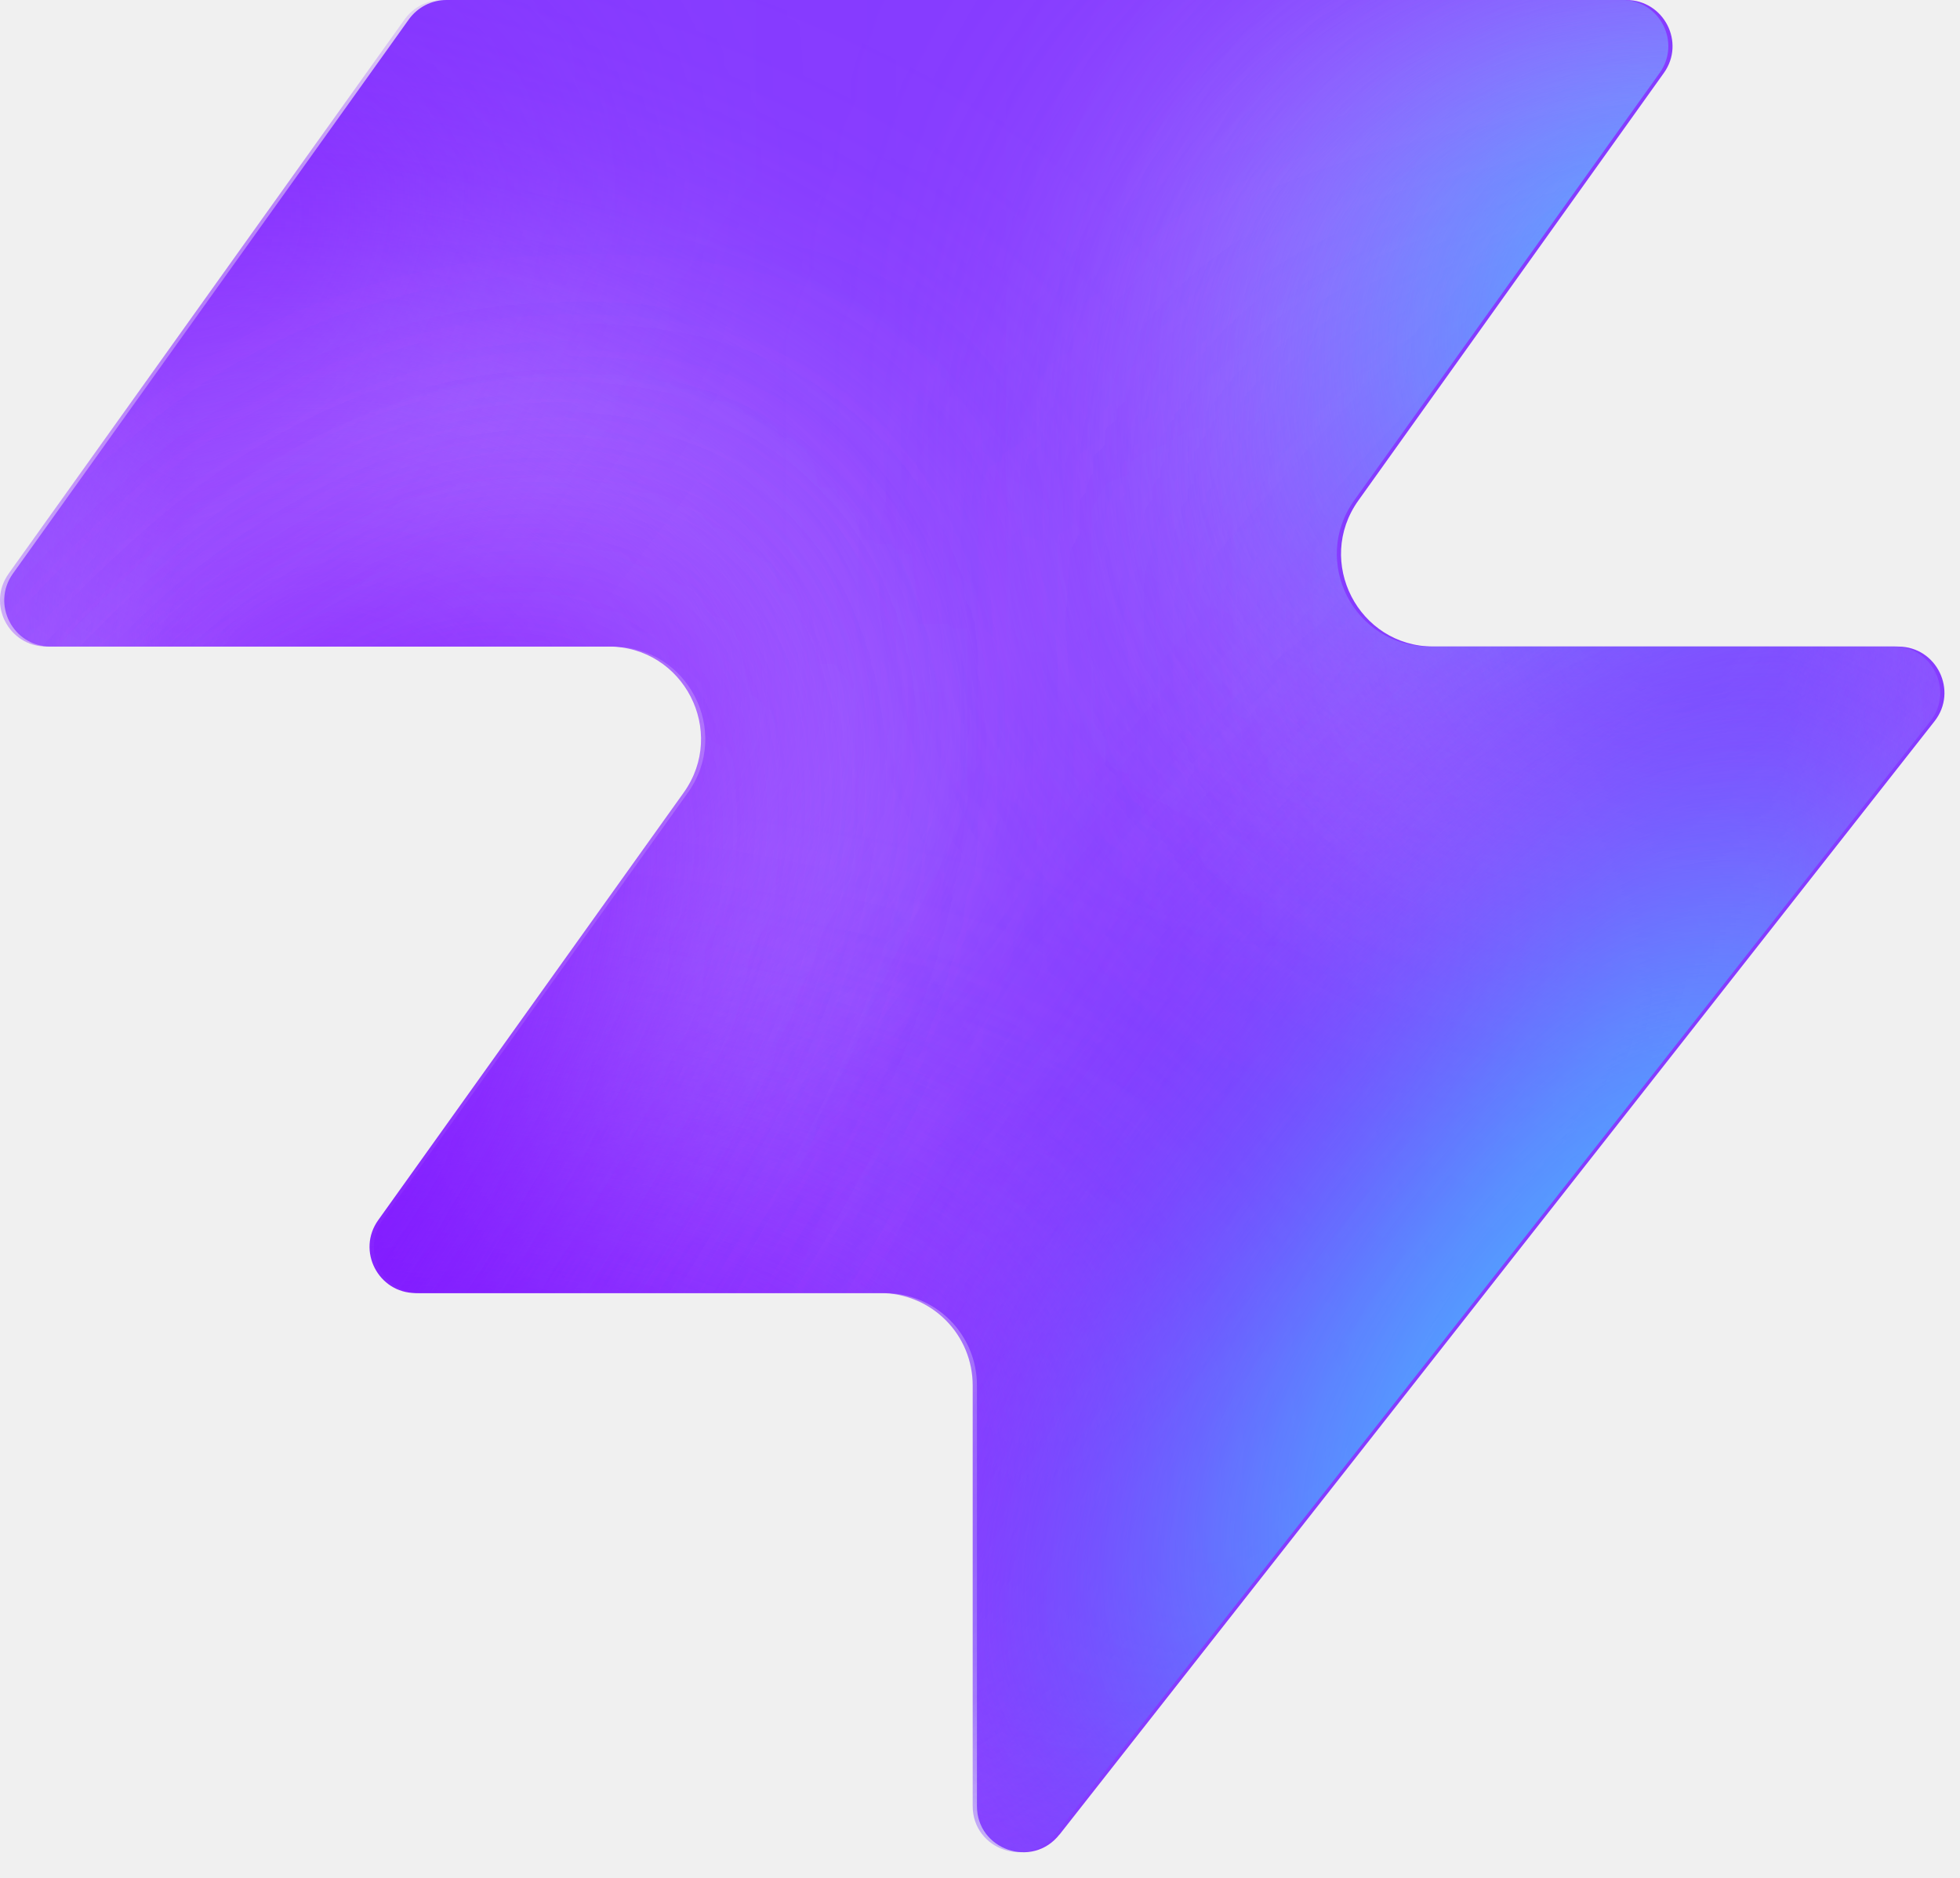
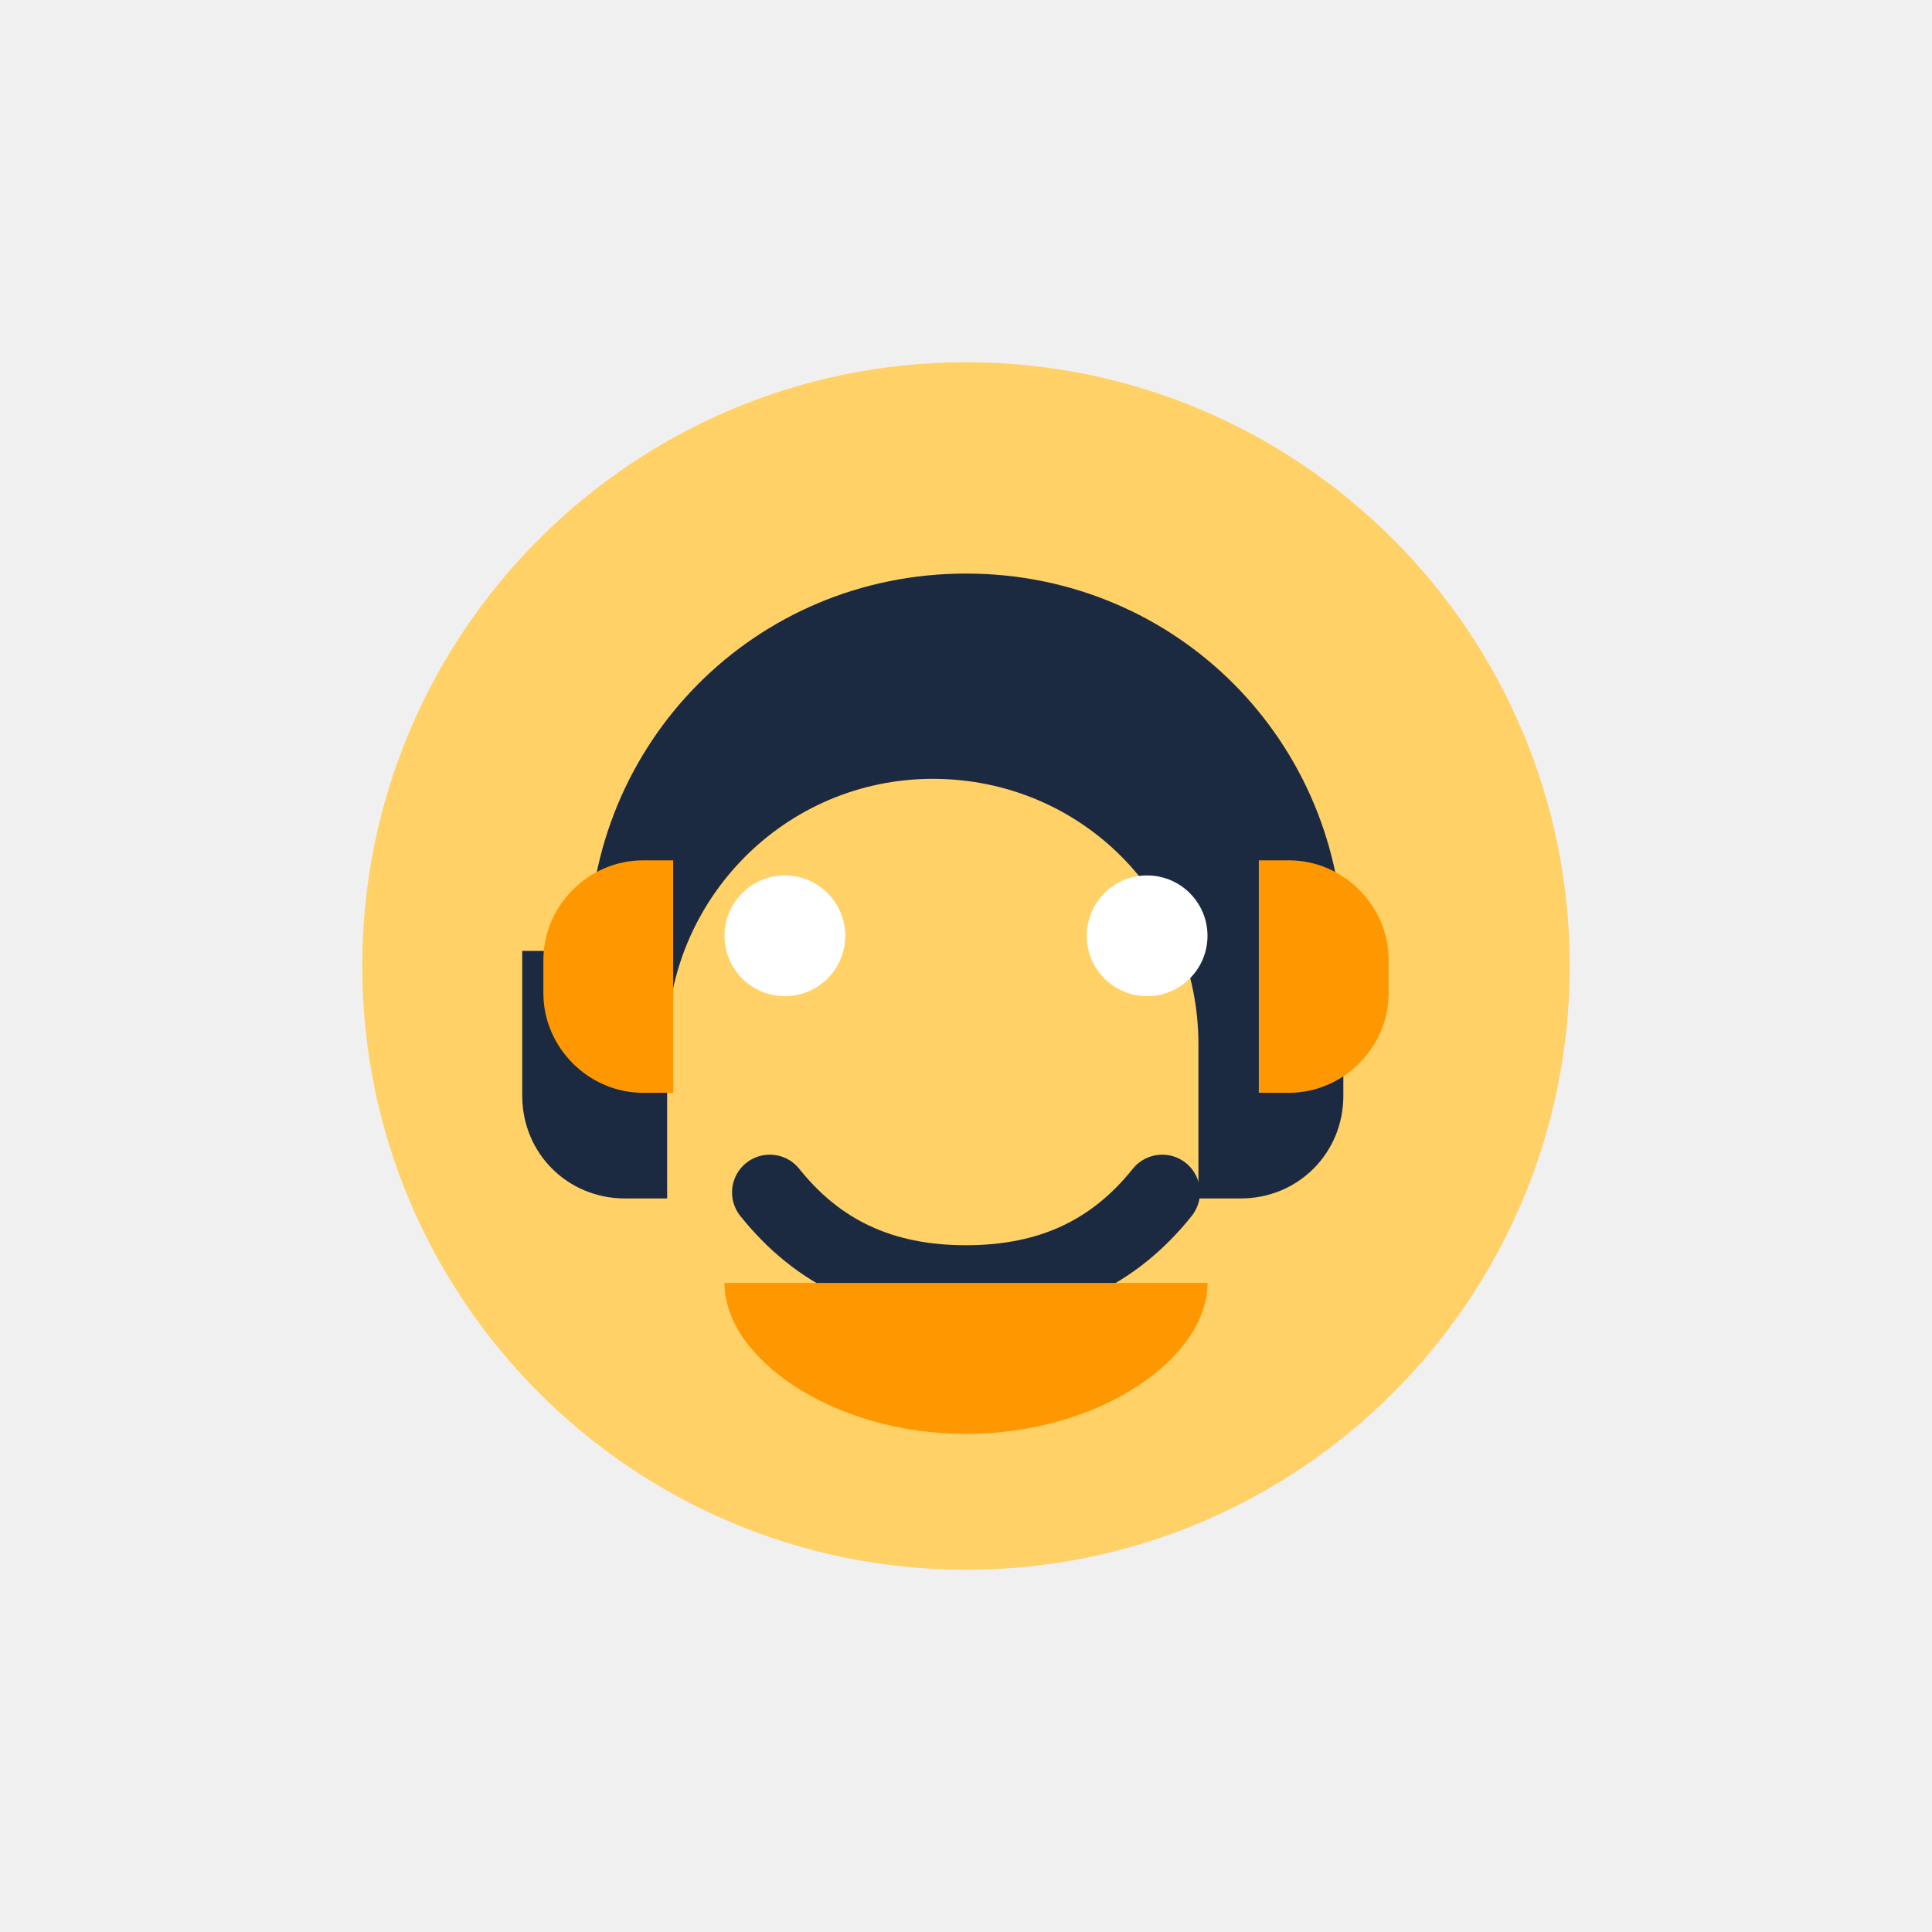
- <svg xmlns="http://www.w3.org/2000/svg" width="48" height="46" fill="none" viewBox="0 0 48 46">
-   <path fill="#863bff" d="M25.946 44.938c-.664.845-2.021.375-2.021-.698V33.937a2.26 2.26 0 0 0-2.262-2.262H10.287c-.92 0-1.456-1.04-.92-1.788l7.48-10.471c1.07-1.497 0-3.578-1.842-3.578H1.237c-.92 0-1.456-1.04-.92-1.788L10.013.474c.214-.297.556-.474.92-.474h28.894c.92 0 1.456 1.04.92 1.788l-7.48 10.471c-1.07 1.498 0 3.579 1.842 3.579h11.377c.943 0 1.473 1.088.89 1.83L25.947 44.94z" style="fill:#863bff;fill:color(display-p3 .525 .23 1);fill-opacity:1" />
-   <mask id="a" width="48" height="46" x="0" y="0" maskUnits="userSpaceOnUse" style="mask-type:alpha">
-     <path fill="#000" d="M25.842 44.938c-.664.844-2.021.375-2.021-.698V33.937a2.26 2.26 0 0 0-2.262-2.262H10.183c-.92 0-1.456-1.04-.92-1.788l7.48-10.471c1.07-1.498 0-3.579-1.842-3.579H1.133c-.92 0-1.456-1.04-.92-1.787L9.91.473c.214-.297.556-.474.92-.474h28.894c.92 0 1.456 1.04.92 1.788l-7.48 10.471c-1.07 1.498 0 3.578 1.842 3.578h11.377c.943 0 1.473 1.088.89 1.832L25.843 44.94z" style="fill:#000;fill-opacity:1" />
-   </mask>
-   <g mask="url(#a)">
-     <g filter="url(#b)">
-       <ellipse cx="5.508" cy="14.704" fill="#ede6ff" rx="5.508" ry="14.704" style="fill:#ede6ff;fill:color(display-p3 .927 .903 1);fill-opacity:1" transform="matrix(.00324 1 1 -.00324 -4.47 31.516)" />
-     </g>
-     <g filter="url(#c)">
-       <ellipse cx="10.399" cy="29.851" fill="#ede6ff" rx="10.399" ry="29.851" style="fill:#ede6ff;fill:color(display-p3 .927 .903 1);fill-opacity:1" transform="matrix(.00324 1 1 -.00324 -39.328 7.883)" />
-     </g>
-     <g filter="url(#d)">
-       <ellipse cx="5.508" cy="30.487" fill="#7e14ff" rx="5.508" ry="30.487" style="fill:#7e14ff;fill:color(display-p3 .492 .077 1);fill-opacity:1" transform="rotate(89.814 -25.913 -14.639)scale(1 -1)" />
-     </g>
-     <g filter="url(#e)">
-       <ellipse cx="5.508" cy="30.599" fill="#7e14ff" rx="5.508" ry="30.599" style="fill:#7e14ff;fill:color(display-p3 .492 .077 1);fill-opacity:1" transform="rotate(89.814 -32.644 -3.334)scale(1 -1)" />
-     </g>
-     <g filter="url(#f)">
-       <ellipse cx="5.508" cy="30.599" fill="#7e14ff" rx="5.508" ry="30.599" style="fill:#7e14ff;fill:color(display-p3 .492 .077 1);fill-opacity:1" transform="matrix(.00324 1 1 -.00324 -34.34 30.47)" />
-     </g>
-     <g filter="url(#g)">
-       <ellipse cx="14.072" cy="22.078" fill="#ede6ff" rx="14.072" ry="22.078" style="fill:#ede6ff;fill:color(display-p3 .927 .903 1);fill-opacity:1" transform="rotate(93.35 24.506 48.493)scale(-1 1)" />
-     </g>
-     <g filter="url(#h)">
-       <ellipse cx="3.47" cy="21.501" fill="#7e14ff" rx="3.47" ry="21.501" style="fill:#7e14ff;fill:color(display-p3 .492 .077 1);fill-opacity:1" transform="rotate(89.009 28.708 47.59)scale(-1 1)" />
-     </g>
-     <g filter="url(#i)">
-       <ellipse cx="3.47" cy="21.501" fill="#7e14ff" rx="3.47" ry="21.501" style="fill:#7e14ff;fill:color(display-p3 .492 .077 1);fill-opacity:1" transform="rotate(89.009 28.708 47.59)scale(-1 1)" />
-     </g>
-     <g filter="url(#j)">
-       <ellipse cx=".387" cy="8.972" fill="#7e14ff" rx="4.407" ry="29.108" style="fill:#7e14ff;fill:color(display-p3 .492 .077 1);fill-opacity:1" transform="rotate(39.51 .387 8.972)" />
-     </g>
-     <g filter="url(#k)">
-       <ellipse cx="47.523" cy="-6.092" fill="#7e14ff" rx="4.407" ry="29.108" style="fill:#7e14ff;fill:color(display-p3 .492 .077 1);fill-opacity:1" transform="rotate(37.892 47.523 -6.092)" />
-     </g>
-     <g filter="url(#l)">
-       <ellipse cx="41.412" cy="6.333" fill="#47bfff" rx="5.971" ry="9.665" style="fill:#47bfff;fill:color(display-p3 .28 .748 1);fill-opacity:1" transform="rotate(37.892 41.412 6.333)" />
-     </g>
-     <g filter="url(#m)">
-       <ellipse cx="-1.879" cy="38.332" fill="#7e14ff" rx="4.407" ry="29.108" style="fill:#7e14ff;fill:color(display-p3 .492 .077 1);fill-opacity:1" transform="rotate(37.892 -1.88 38.332)" />
-     </g>
-     <g filter="url(#n)">
-       <ellipse cx="-1.879" cy="38.332" fill="#7e14ff" rx="4.407" ry="29.108" style="fill:#7e14ff;fill:color(display-p3 .492 .077 1);fill-opacity:1" transform="rotate(37.892 -1.88 38.332)" />
-     </g>
-     <g filter="url(#o)">
-       <ellipse cx="35.651" cy="29.907" fill="#7e14ff" rx="4.407" ry="29.108" style="fill:#7e14ff;fill:color(display-p3 .492 .077 1);fill-opacity:1" transform="rotate(37.892 35.651 29.907)" />
-     </g>
-     <g filter="url(#p)">
-       <ellipse cx="38.418" cy="32.4" fill="#47bfff" rx="5.971" ry="15.297" style="fill:#47bfff;fill:color(display-p3 .28 .748 1);fill-opacity:1" transform="rotate(37.892 38.418 32.4)" />
-     </g>
-   </g>
-   <defs>
-     <filter id="b" width="60.045" height="41.654" x="-19.77" y="16.149" color-interpolation-filters="sRGB" filterUnits="userSpaceOnUse">
-       <feFlood flood-opacity="0" result="BackgroundImageFix" />
-       <feBlend in="SourceGraphic" in2="BackgroundImageFix" result="shape" />
-       <feGaussianBlur result="effect1_foregroundBlur_2002_17158" stdDeviation="7.659" />
-     </filter>
-     <filter id="c" width="90.34" height="51.437" x="-54.613" y="-7.533" color-interpolation-filters="sRGB" filterUnits="userSpaceOnUse">
-       <feFlood flood-opacity="0" result="BackgroundImageFix" />
-       <feBlend in="SourceGraphic" in2="BackgroundImageFix" result="shape" />
-       <feGaussianBlur result="effect1_foregroundBlur_2002_17158" stdDeviation="7.659" />
-     </filter>
-     <filter id="d" width="79.355" height="29.4" x="-49.64" y="2.03" color-interpolation-filters="sRGB" filterUnits="userSpaceOnUse">
-       <feFlood flood-opacity="0" result="BackgroundImageFix" />
-       <feBlend in="SourceGraphic" in2="BackgroundImageFix" result="shape" />
-       <feGaussianBlur result="effect1_foregroundBlur_2002_17158" stdDeviation="4.596" />
-     </filter>
-     <filter id="e" width="79.579" height="29.4" x="-45.045" y="20.029" color-interpolation-filters="sRGB" filterUnits="userSpaceOnUse">
-       <feFlood flood-opacity="0" result="BackgroundImageFix" />
-       <feBlend in="SourceGraphic" in2="BackgroundImageFix" result="shape" />
-       <feGaussianBlur result="effect1_foregroundBlur_2002_17158" stdDeviation="4.596" />
-     </filter>
-     <filter id="f" width="79.579" height="29.4" x="-43.513" y="21.178" color-interpolation-filters="sRGB" filterUnits="userSpaceOnUse">
-       <feFlood flood-opacity="0" result="BackgroundImageFix" />
-       <feBlend in="SourceGraphic" in2="BackgroundImageFix" result="shape" />
-       <feGaussianBlur result="effect1_foregroundBlur_2002_17158" stdDeviation="4.596" />
-     </filter>
-     <filter id="g" width="74.749" height="58.852" x="15.756" y="-17.901" color-interpolation-filters="sRGB" filterUnits="userSpaceOnUse">
-       <feFlood flood-opacity="0" result="BackgroundImageFix" />
-       <feBlend in="SourceGraphic" in2="BackgroundImageFix" result="shape" />
-       <feGaussianBlur result="effect1_foregroundBlur_2002_17158" stdDeviation="7.659" />
-     </filter>
-     <filter id="h" width="61.377" height="25.362" x="23.548" y="2.284" color-interpolation-filters="sRGB" filterUnits="userSpaceOnUse">
-       <feFlood flood-opacity="0" result="BackgroundImageFix" />
-       <feBlend in="SourceGraphic" in2="BackgroundImageFix" result="shape" />
-       <feGaussianBlur result="effect1_foregroundBlur_2002_17158" stdDeviation="4.596" />
-     </filter>
-     <filter id="i" width="61.377" height="25.362" x="23.548" y="2.284" color-interpolation-filters="sRGB" filterUnits="userSpaceOnUse">
-       <feFlood flood-opacity="0" result="BackgroundImageFix" />
-       <feBlend in="SourceGraphic" in2="BackgroundImageFix" result="shape" />
-       <feGaussianBlur result="effect1_foregroundBlur_2002_17158" stdDeviation="4.596" />
-     </filter>
-     <filter id="j" width="56.045" height="63.649" x="-27.636" y="-22.853" color-interpolation-filters="sRGB" filterUnits="userSpaceOnUse">
-       <feFlood flood-opacity="0" result="BackgroundImageFix" />
-       <feBlend in="SourceGraphic" in2="BackgroundImageFix" result="shape" />
-       <feGaussianBlur result="effect1_foregroundBlur_2002_17158" stdDeviation="4.596" />
-     </filter>
-     <filter id="k" width="54.814" height="64.646" x="20.116" y="-38.415" color-interpolation-filters="sRGB" filterUnits="userSpaceOnUse">
-       <feFlood flood-opacity="0" result="BackgroundImageFix" />
-       <feBlend in="SourceGraphic" in2="BackgroundImageFix" result="shape" />
-       <feGaussianBlur result="effect1_foregroundBlur_2002_17158" stdDeviation="4.596" />
-     </filter>
-     <filter id="l" width="33.541" height="35.313" x="24.641" y="-11.323" color-interpolation-filters="sRGB" filterUnits="userSpaceOnUse">
-       <feFlood flood-opacity="0" result="BackgroundImageFix" />
-       <feBlend in="SourceGraphic" in2="BackgroundImageFix" result="shape" />
-       <feGaussianBlur result="effect1_foregroundBlur_2002_17158" stdDeviation="4.596" />
-     </filter>
-     <filter id="m" width="54.814" height="64.646" x="-29.286" y="6.009" color-interpolation-filters="sRGB" filterUnits="userSpaceOnUse">
-       <feFlood flood-opacity="0" result="BackgroundImageFix" />
-       <feBlend in="SourceGraphic" in2="BackgroundImageFix" result="shape" />
-       <feGaussianBlur result="effect1_foregroundBlur_2002_17158" stdDeviation="4.596" />
-     </filter>
-     <filter id="n" width="54.814" height="64.646" x="-29.286" y="6.009" color-interpolation-filters="sRGB" filterUnits="userSpaceOnUse">
-       <feFlood flood-opacity="0" result="BackgroundImageFix" />
-       <feBlend in="SourceGraphic" in2="BackgroundImageFix" result="shape" />
-       <feGaussianBlur result="effect1_foregroundBlur_2002_17158" stdDeviation="4.596" />
-     </filter>
-     <filter id="o" width="54.814" height="64.646" x="8.244" y="-2.416" color-interpolation-filters="sRGB" filterUnits="userSpaceOnUse">
-       <feFlood flood-opacity="0" result="BackgroundImageFix" />
-       <feBlend in="SourceGraphic" in2="BackgroundImageFix" result="shape" />
-       <feGaussianBlur result="effect1_foregroundBlur_2002_17158" stdDeviation="4.596" />
-     </filter>
-     <filter id="p" width="39.409" height="43.623" x="18.713" y="10.588" color-interpolation-filters="sRGB" filterUnits="userSpaceOnUse">
-       <feFlood flood-opacity="0" result="BackgroundImageFix" />
-       <feBlend in="SourceGraphic" in2="BackgroundImageFix" result="shape" />
-       <feGaussianBlur result="effect1_foregroundBlur_2002_17158" stdDeviation="4.596" />
-     </filter>
-   </defs>
+ <svg xmlns="http://www.w3.org/2000/svg" viewBox="0 0 64 64" fill="none">
+   <circle cx="32" cy="32" r="20" fill="#FFD166" />
+   <path d="M19.5 31.5C19.5 24.6 25 19 32 19s12.5 5.6 12.5 12.5v4.8c0 1.9-1.5 3.4-3.4 3.4h-1.4v-5.1c0-4.9-3.9-8.8-8.8-8.8s-8.8 4-8.8 8.8v5.1h-1.4c-1.9 0-3.4-1.5-3.4-3.4v-4.8Z" fill="#1B2A41" />
+   <path d="M18 31.8c0-1.8 1.5-3.3 3.3-3.3h1v7.7h-1c-1.8 0-3.3-1.5-3.3-3.3v-1.1Z" fill="#FF9800" />
+   <path d="M41.7 28.5h1c1.8 0 3.3 1.5 3.3 3.3v1.1c0 1.8-1.5 3.3-3.3 3.3h-1v-7.7Z" fill="#FF9800" />
+   <circle cx="26" cy="31" r="2" fill="#FFFFFF" />
+   <circle cx="38" cy="31" r="2" fill="#FFFFFF" />
+   <path d="M25.5 39.5c1.6 2 3.7 3 6.5 3s4.9-1 6.5-3" stroke="#1B2A41" stroke-width="2.5" stroke-linecap="round" />
+   <path d="M24 42.5h16c0 2.5-3.6 5-8 5s-8-2.5-8-5Z" fill="#FF9800" />
</svg>
